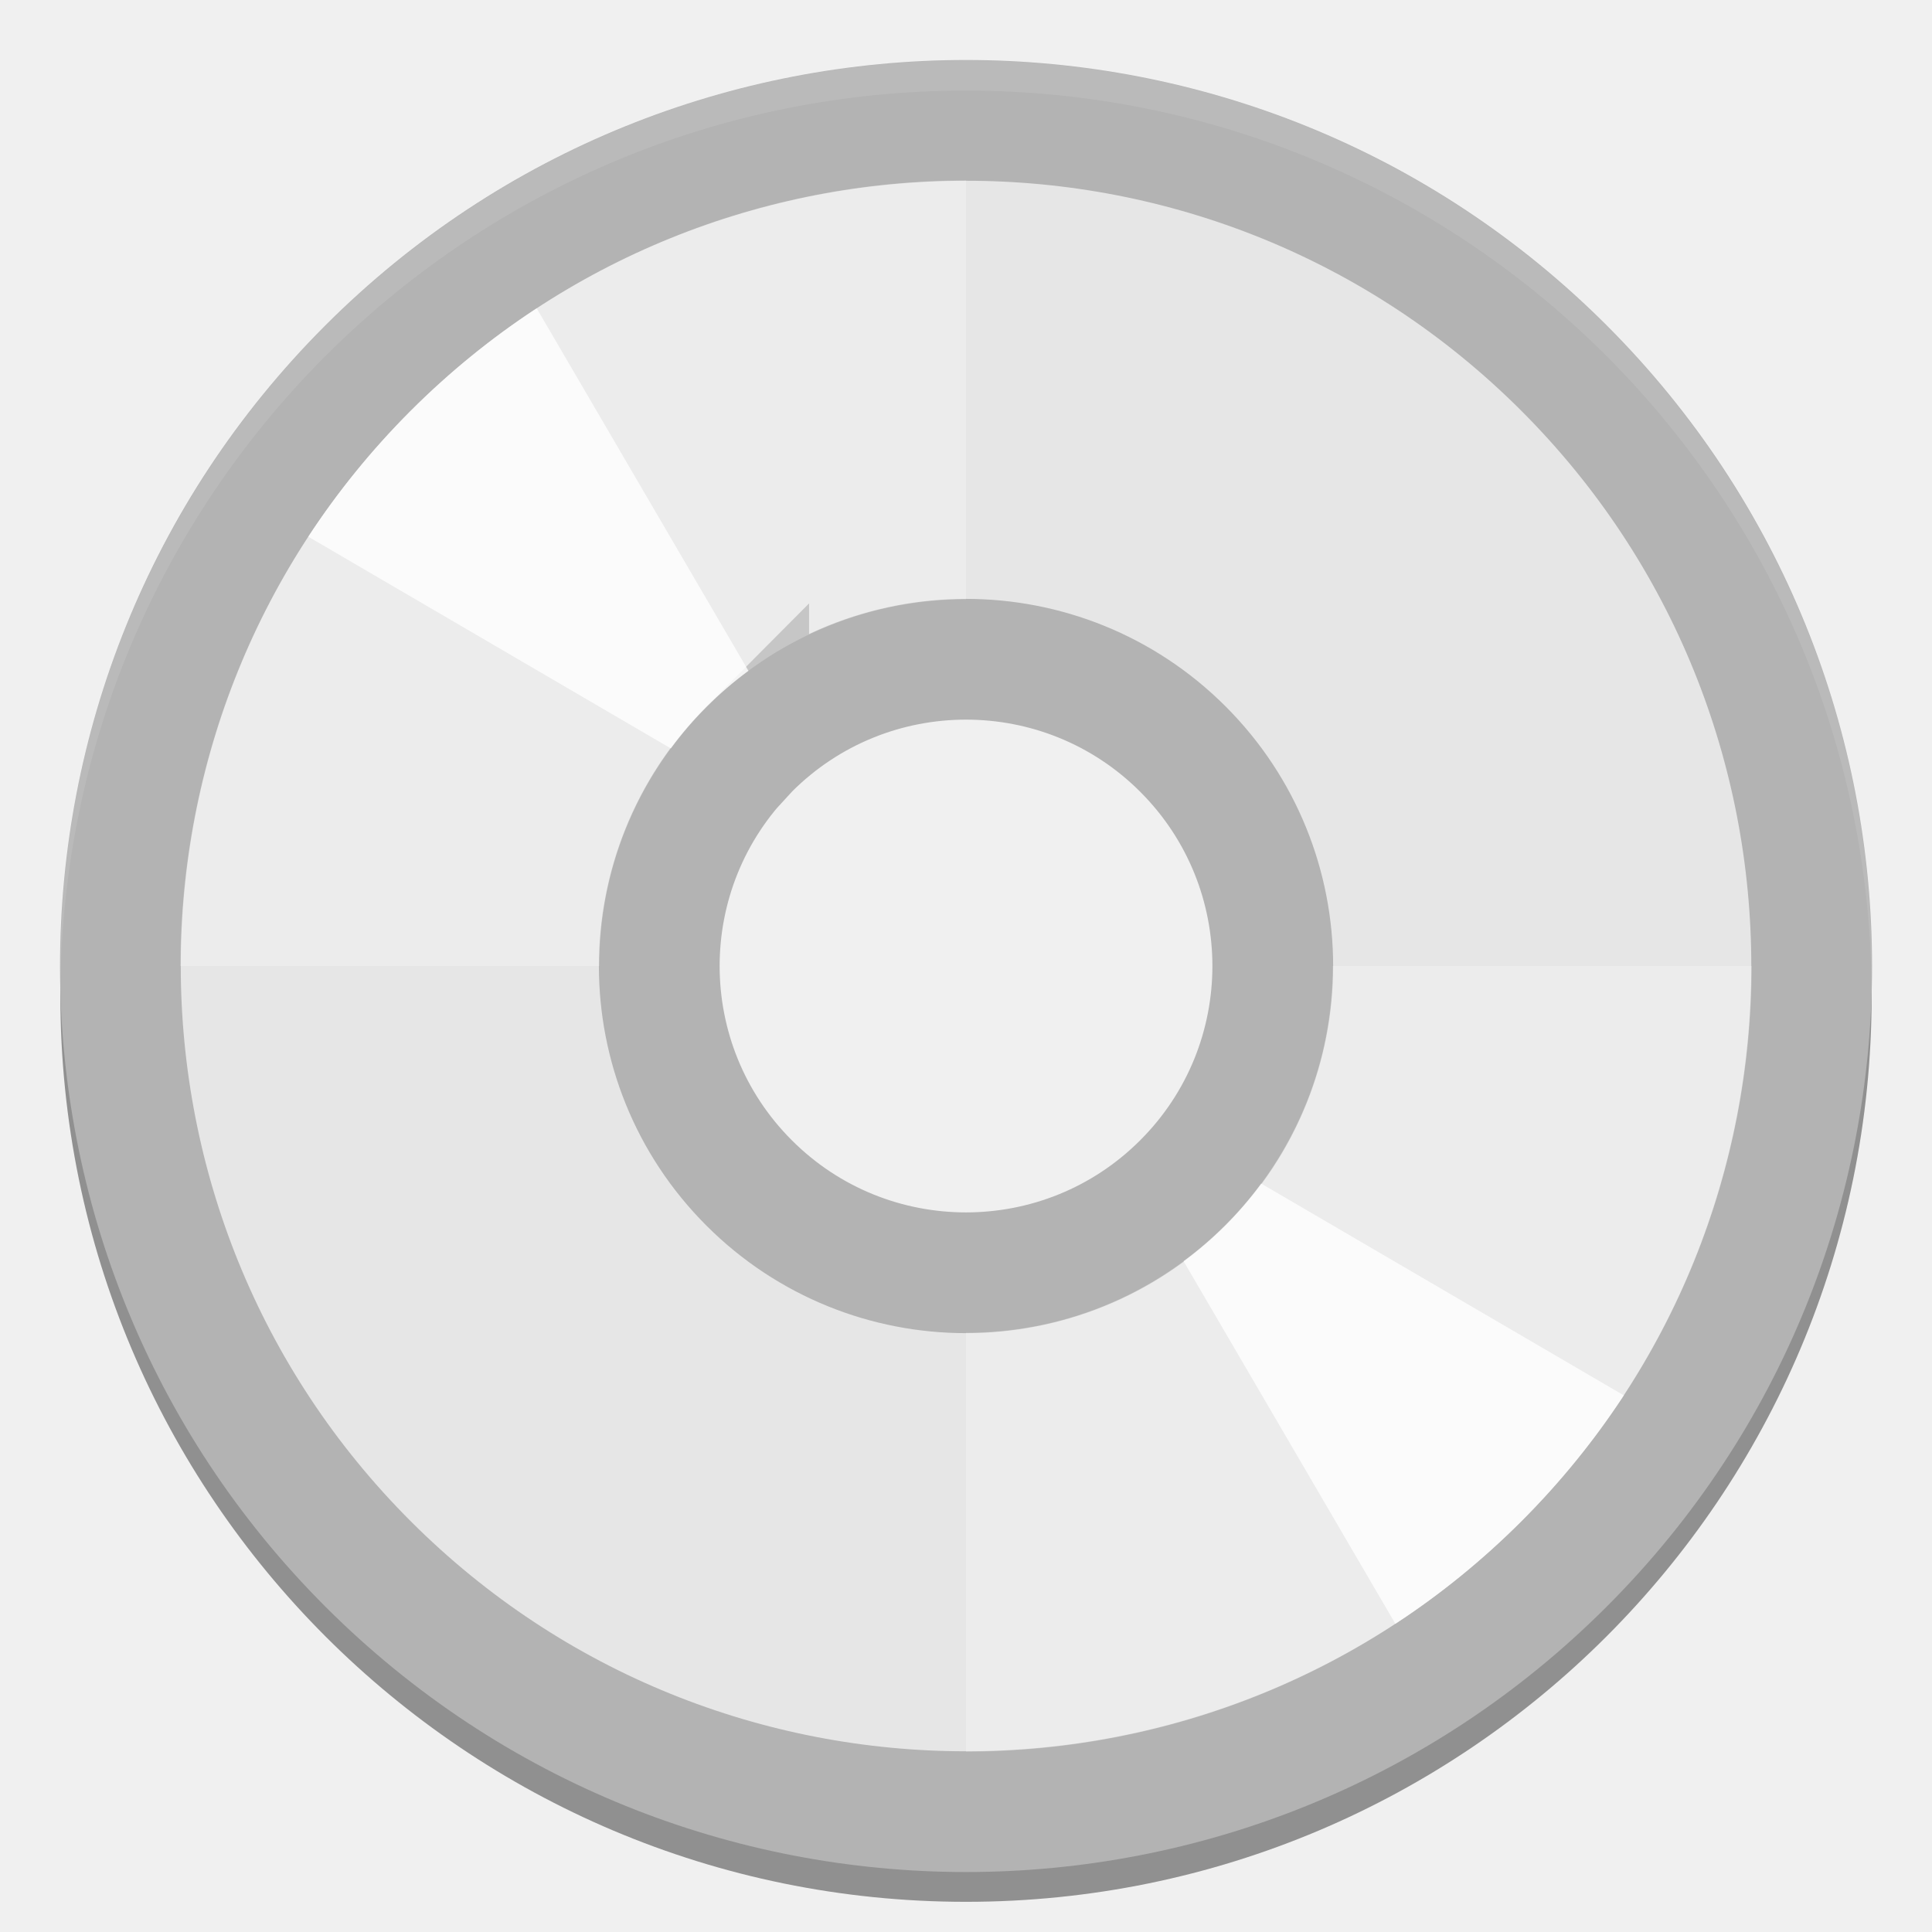
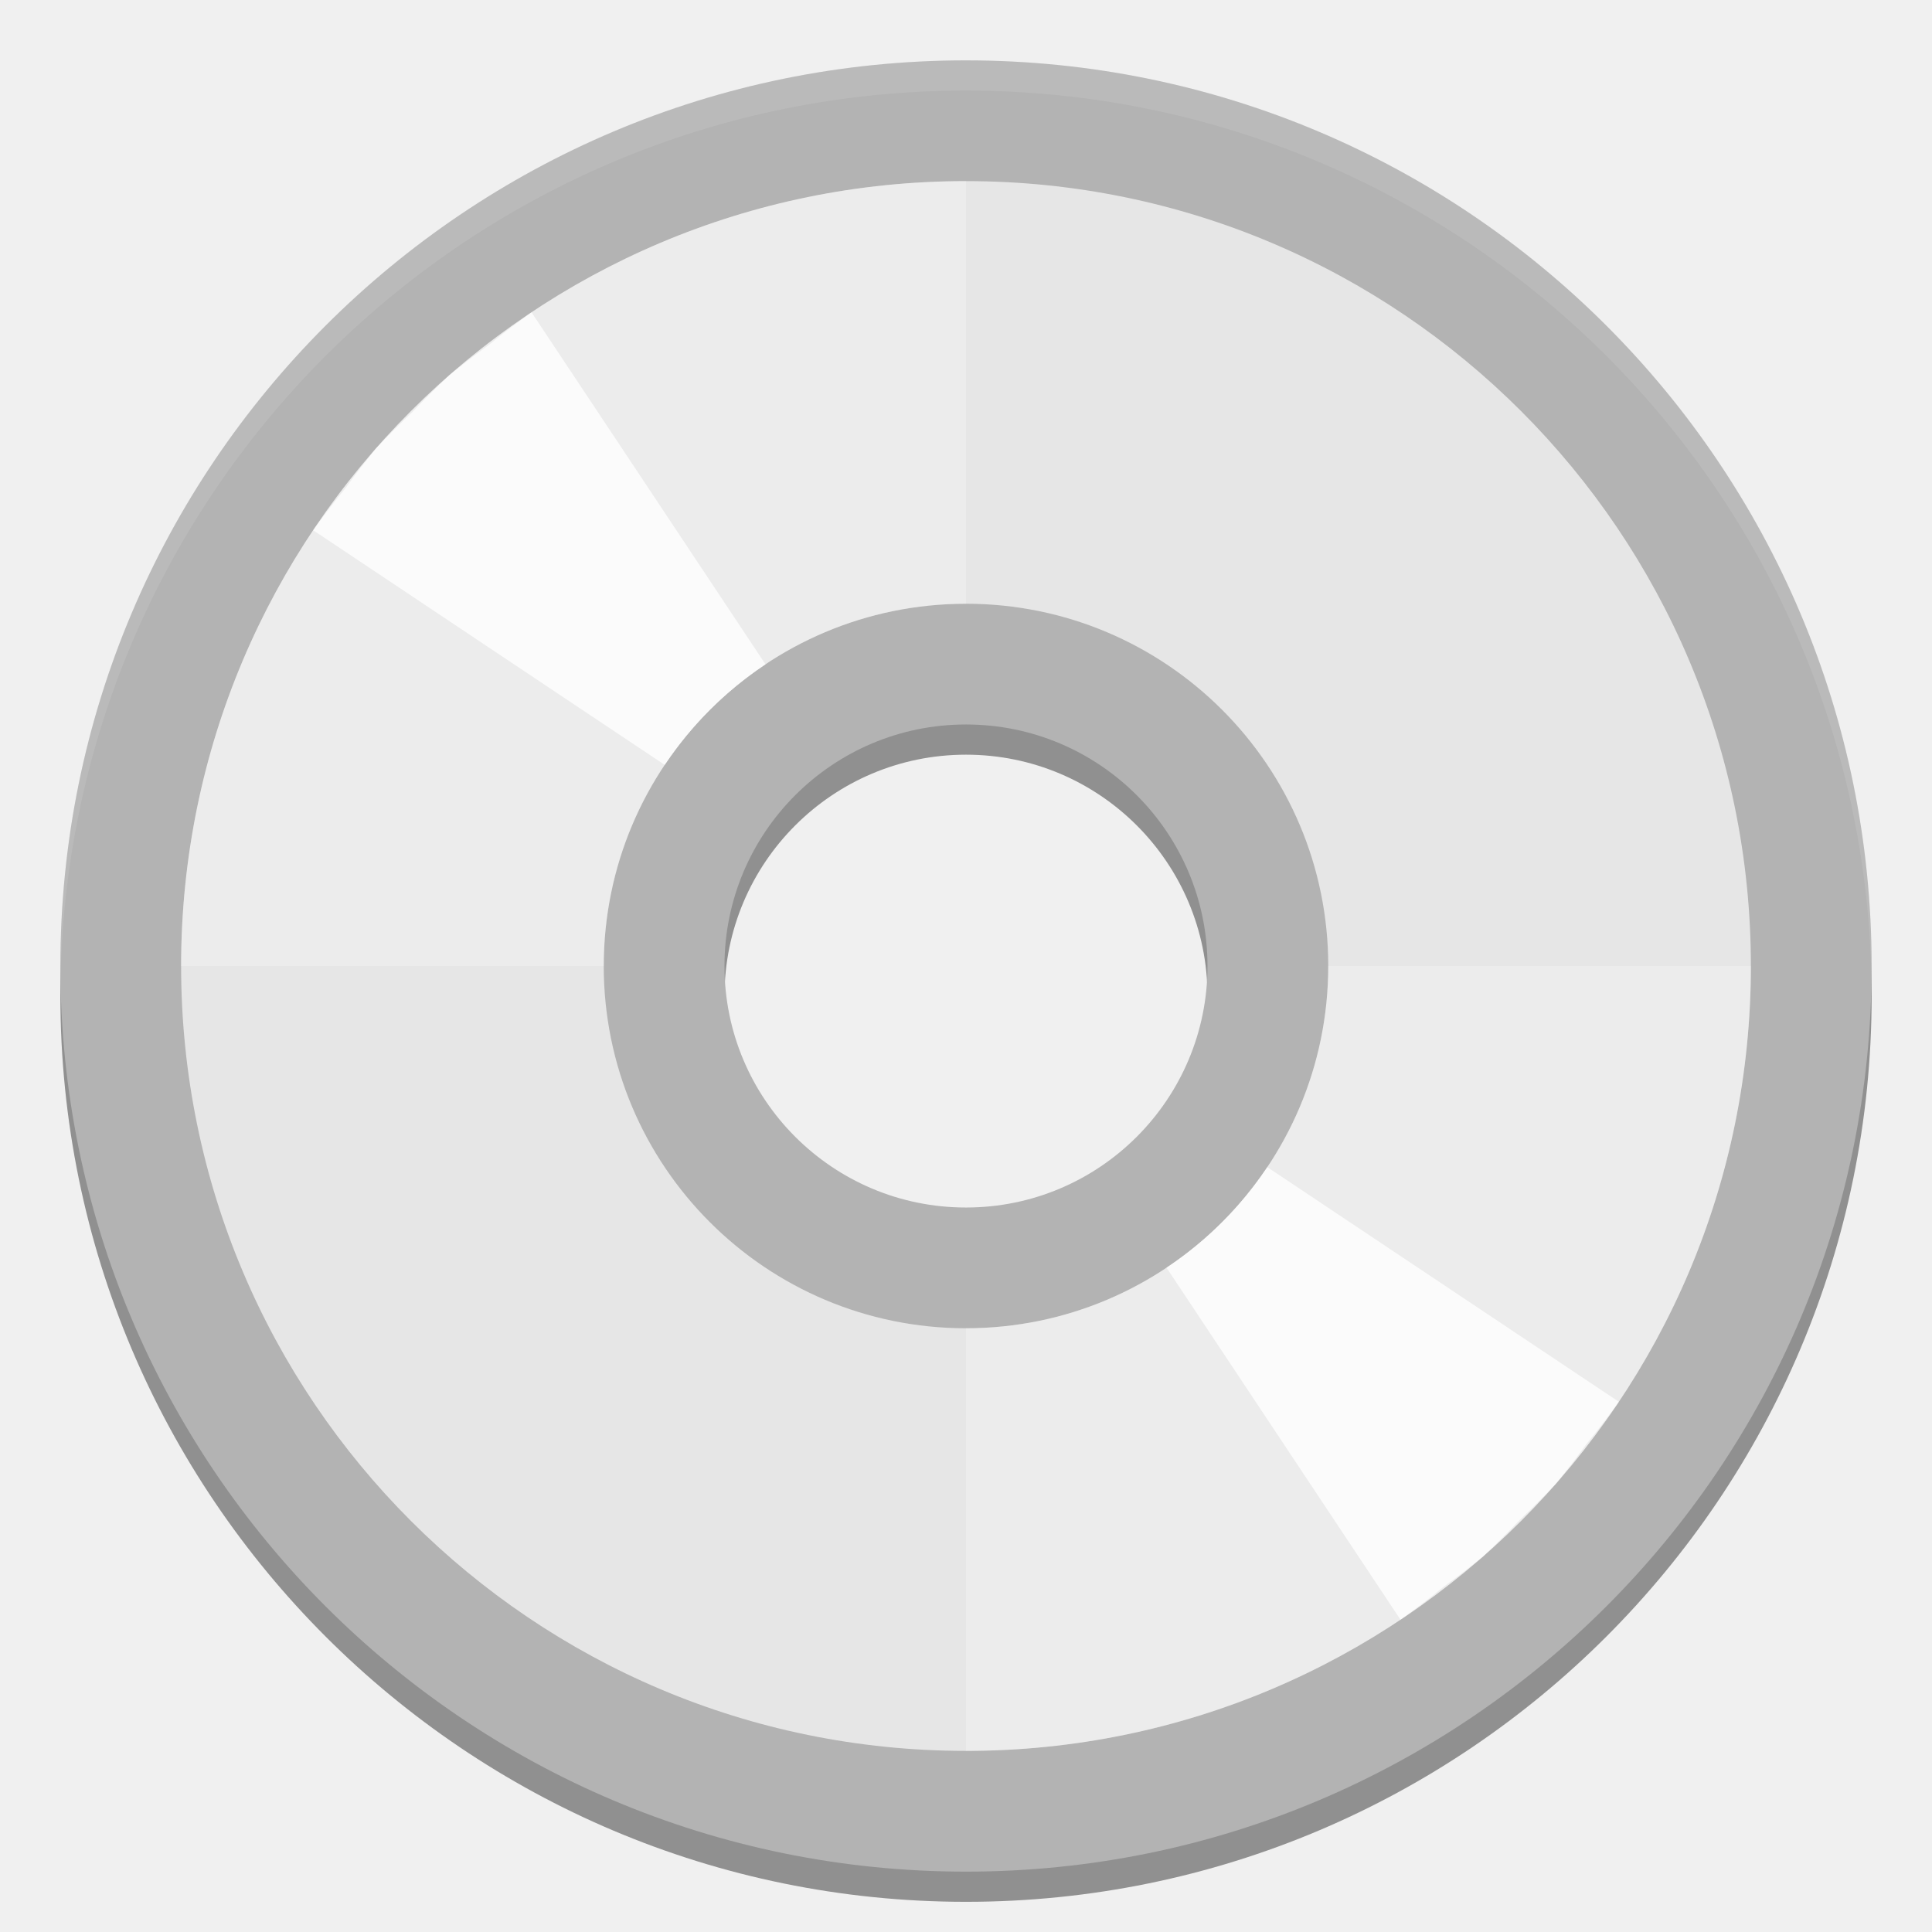
<svg xmlns="http://www.w3.org/2000/svg" id="svg4705" version="1.1" viewBox="0 0 67.733 67.733" height="256" width="256">
  <defs id="defs4699" />
  <g id="layer5" style="display:inline">
    <g style="display:inline;opacity:0.4" id="layer4">
-       <path id="circle904" style="display:inline;fill:#000000;fill-opacity:1;stroke-width:21.173;paint-order:stroke fill markers" d="M 128,12 A 120,120 0 0 0 8,132 120,120 0 0 0 128,252 120,120 0 0 0 248,132 120,120 0 0 0 128,12 Z m -0.076,76 a 40,40 0 0 1 0.076,0 40,40 0 0 1 40,40 40,40 0 0 1 -40,40 40,40 0 0 1 -40,-40 40,40 0 0 1 39.924,-40 z" transform="scale(0.2645833)" />
+       <path id="path14" style="display:inline;fill:#000000;fill-opacity:1;stroke:none;stroke-width:2.117;stroke-linecap:round;stroke-linejoin:round;paint-order:stroke fill markers" d="m 33.867,3.175 a 31.75,31.75 0 0 0 -31.75,31.75 31.75,31.75 0 0 0 31.75,31.75 31.75,31.75 0 0 0 31.75,-31.75 31.75,31.75 0 0 0 -31.75,-31.75 z m -5.1e-4,23.283 a 8.467,8.467 0 0 1 8.467,8.467 8.467,8.467 0 0 1 -8.467,8.467 8.467,8.467 0 0 1 -8.467,-8.467 8.467,8.467 0 0 1 8.467,-8.467 z" />
    </g>
-     <g style="display:inline" transform="translate(-130.0516,-144.3254)" id="layer1">
-       <path id="path902" style="display:inline;fill:#e6e6e6;fill-opacity:1;stroke:#b3b3b3;stroke-width:4.233;stroke-miterlimit:4;stroke-dasharray:none;stroke-opacity:1;paint-order:normal" d="m 142.929,157.256 a 29.647,29.647 0 0 0 0.027,41.9 29.647,29.647 0 0 0 41.927,1e-5 29.647,29.647 0 0 0 0,-41.927 29.647,29.647 0 0 0 -41.927,1e-5 29.647,29.647 0 0 0 -0.027,0.027 z m 13.371,13.347 a 10.754,10.754 0 0 1 0.014,-0.015 10.754,10.754 0 0 1 15.209,-10e-6 10.754,10.754 0 0 1 0,15.209 10.754,10.754 0 0 1 -15.209,-1e-5 10.754,10.754 0 0 1 -0.014,-15.194 z" />
+     <g style="display:inline" transform="translate(-130.0516,-144.3254)" id="g7">
+       <g id="g8" style="display:inline">
+         <path id="path6" style="display:inline;fill:#b3b3b3;fill-opacity:1;stroke:none;stroke-width:2.117;stroke-linecap:round;stroke-linejoin:round;paint-order:stroke fill markers" d="m 163.918,146.442 a 31.75,31.75 0 0 0 -31.75,31.75 31.75,31.75 0 0 0 31.75,31.75 31.75,31.75 0 0 0 31.75,-31.75 31.75,31.75 0 0 0 -31.75,-31.75 z m -5.1e-4,23.283 a 8.467,8.467 0 0 1 8.467,8.467 8.467,8.467 0 0 1 -8.467,8.467 8.467,8.467 0 0 1 -8.467,-8.467 8.467,8.467 0 0 1 8.467,-8.467 z" />
+         <path id="path7" style="display:inline;fill:#e6e6e6;fill-opacity:1;stroke:none;stroke-width:2.117;stroke-linecap:round;stroke-linejoin:round;paint-order:stroke fill markers" d="m 163.918,150.675 a 27.517,27.517 0 0 0 -27.517,27.517 27.517,27.517 0 0 0 27.517,27.517 27.517,27.517 0 0 0 27.517,-27.517 27.517,27.517 0 0 0 -27.517,-27.517 z m 0,14.817 a 12.7,12.7 0 0 1 12.7,12.7 12.7,12.7 0 0 1 -12.7,12.7 12.7,12.7 0 0 1 -12.7,-12.7 12.7,12.7 0 0 1 12.7,-12.7 z" />
+       </g>
    </g>
    <g style="display:inline;opacity:0.1" id="layer3">
      <path d="M 33.867,2.117 A 31.75,31.75 0 0 0 2.117,33.867 31.75,31.75 0 0 0 2.121,34.384 31.75,31.75 0 0 1 33.867,3.175 a 31.75,31.75 0 0 1 31.745,31.232 31.75,31.75 0 0 0 0.005,-0.541 31.75,31.75 0 0 0 -31.75,-31.75 z" style="display:inline;fill:#ffffff;fill-opacity:1;stroke-width:5.602;paint-order:stroke fill markers" id="circle908" />
    </g>
  </g>
  <g id="layer6" style="display:inline">
-     <path id="rect880" style="opacity:0.25;fill:#ffffff;stroke:none;stroke-width:19.342;stroke-linecap:round;stroke-linejoin:round;stroke-miterlimit:4;stroke-dasharray:none;paint-order:stroke markers fill" d="M 128 23.906 C 101.39 23.908 74.781 34.081 54.432 54.43 L 54.334 54.525 C 34.046 74.865 23.905 101.433 23.904 128 L 79.406 128 A 48.594 48.594 0 0 1 127.873 79.406 A 48.594 48.594 0 0 1 128 79.406 L 128 23.906 z M 176.594 128 A 48.594 48.594 0 0 1 128 176.594 L 128 232.105 C 154.615 232.107 181.229 221.933 201.582 201.58 C 221.934 181.228 232.108 154.614 232.107 128 L 176.594 128 z " transform="scale(0.2645833)" />
-     <path id="path968" style="color:#000000;font-style:normal;font-variant:normal;font-weight:normal;font-stretch:normal;font-size:medium;line-height:normal;font-family:sans-serif;font-variant-ligatures:normal;font-variant-position:normal;font-variant-caps:normal;font-variant-numeric:normal;font-variant-alternates:normal;font-variant-east-asian:normal;font-feature-settings:normal;font-variation-settings:normal;text-indent:0;text-align:start;text-decoration:none;text-decoration-line:none;text-decoration-style:solid;text-decoration-color:#000000;letter-spacing:normal;word-spacing:normal;text-transform:none;writing-mode:lr-tb;direction:ltr;text-orientation:mixed;dominant-baseline:auto;baseline-shift:baseline;text-anchor:start;white-space:normal;shape-padding:0;shape-margin:0;inline-size:0;clip-rule:nonzero;display:inline;overflow:visible;visibility:visible;isolation:auto;mix-blend-mode:normal;color-interpolation:sRGB;color-interpolation-filters:linearRGB;solid-color:#000000;solid-opacity:1;vector-effect:none;fill:#ffffff;fill-opacity:1;fill-rule:nonzero;stroke:none;stroke-width:16;stroke-linecap:butt;stroke-linejoin:miter;stroke-miterlimit:4;stroke-dasharray:none;stroke-dashoffset:0;stroke-opacity:1;paint-order:normal;color-rendering:auto;image-rendering:auto;shape-rendering:auto;text-rendering:auto;enable-background:accumulate;stop-color:#000000;opacity:0.8" d="M 71.115 40.854 C 65.217 44.719 59.62 49.242 54.432 54.43 L 54.334 54.525 C 49.185 59.687 44.693 65.253 40.852 71.115 L 71.104 88.781 L 88.885 99.166 A 48.594 48.594 0 0 1 99.168 88.887 L 88.781 71.104 L 71.115 40.854 z M 167.115 156.834 A 48.594 48.594 0 0 1 156.832 167.113 L 167.219 184.896 L 184.893 215.16 C 190.793 211.294 196.392 206.77 201.582 201.58 C 206.771 196.391 211.294 190.792 215.16 184.893 L 184.896 167.219 L 167.115 156.834 z " transform="scale(0.2645833)" />
+     <path id="rect8" style="display:inline;opacity:0.25;fill:#ffffff;fill-opacity:1;stroke:none;stroke-width:4.233;stroke-linecap:round;stroke-linejoin:round;stroke-dasharray:none;paint-order:stroke fill markers" d="M 33.867 6.35 A 27.517 27.517 0 0 0 6.35 33.867 L 21.167 33.867 A 12.7 12.7 0 0 1 33.867 21.167 L 33.867 6.35 z M 46.567 33.867 A 12.7 12.7 0 0 1 33.867 46.567 L 33.867 61.383 A 27.517 27.517 0 0 0 61.383 33.867 L 46.567 33.867 z " />
+     <path id="path11" style="display:inline;opacity:0.8;fill:#ffffff;fill-opacity:1;stroke:none;stroke-width:4.233;stroke-linecap:round;stroke-linejoin:round;stroke-dasharray:none;paint-order:stroke fill markers" d="m 18.638,10.955 a 27.517,27.517 0 0 0 -0.033,0.019 27.517,27.517 0 0 0 -1.484,1.132 27.517,27.517 0 0 0 -1.374,1.056 27.517,27.517 0 0 0 -1.296,1.29 27.517,27.517 0 0 0 -1.253,1.254 27.517,27.517 0 0 0 -1.081,1.402 27.517,27.517 0 0 0 -1.113,1.452 27.517,27.517 0 0 0 -0.019,0.033 l 12.319,8.223 a 12.7,12.7 0 0 1 1.019,-1.328 12.7,12.7 0 0 1 2.514,-2.198 z m 25.792,29.963 a 12.7,12.7 0 0 1 -1.019,1.328 12.7,12.7 0 0 1 -2.514,2.198 l 8.199,12.335 a 27.517,27.517 0 0 0 0.033,-0.019 27.517,27.517 0 0 0 1.484,-1.132 27.517,27.517 0 0 0 1.374,-1.056 27.517,27.517 0 0 0 1.296,-1.29 27.517,27.517 0 0 0 1.253,-1.254 27.517,27.517 0 0 0 1.081,-1.402 27.517,27.517 0 0 0 1.113,-1.452 27.517,27.517 0 0 0 0.019,-0.033 z" />
  </g>
</svg>
